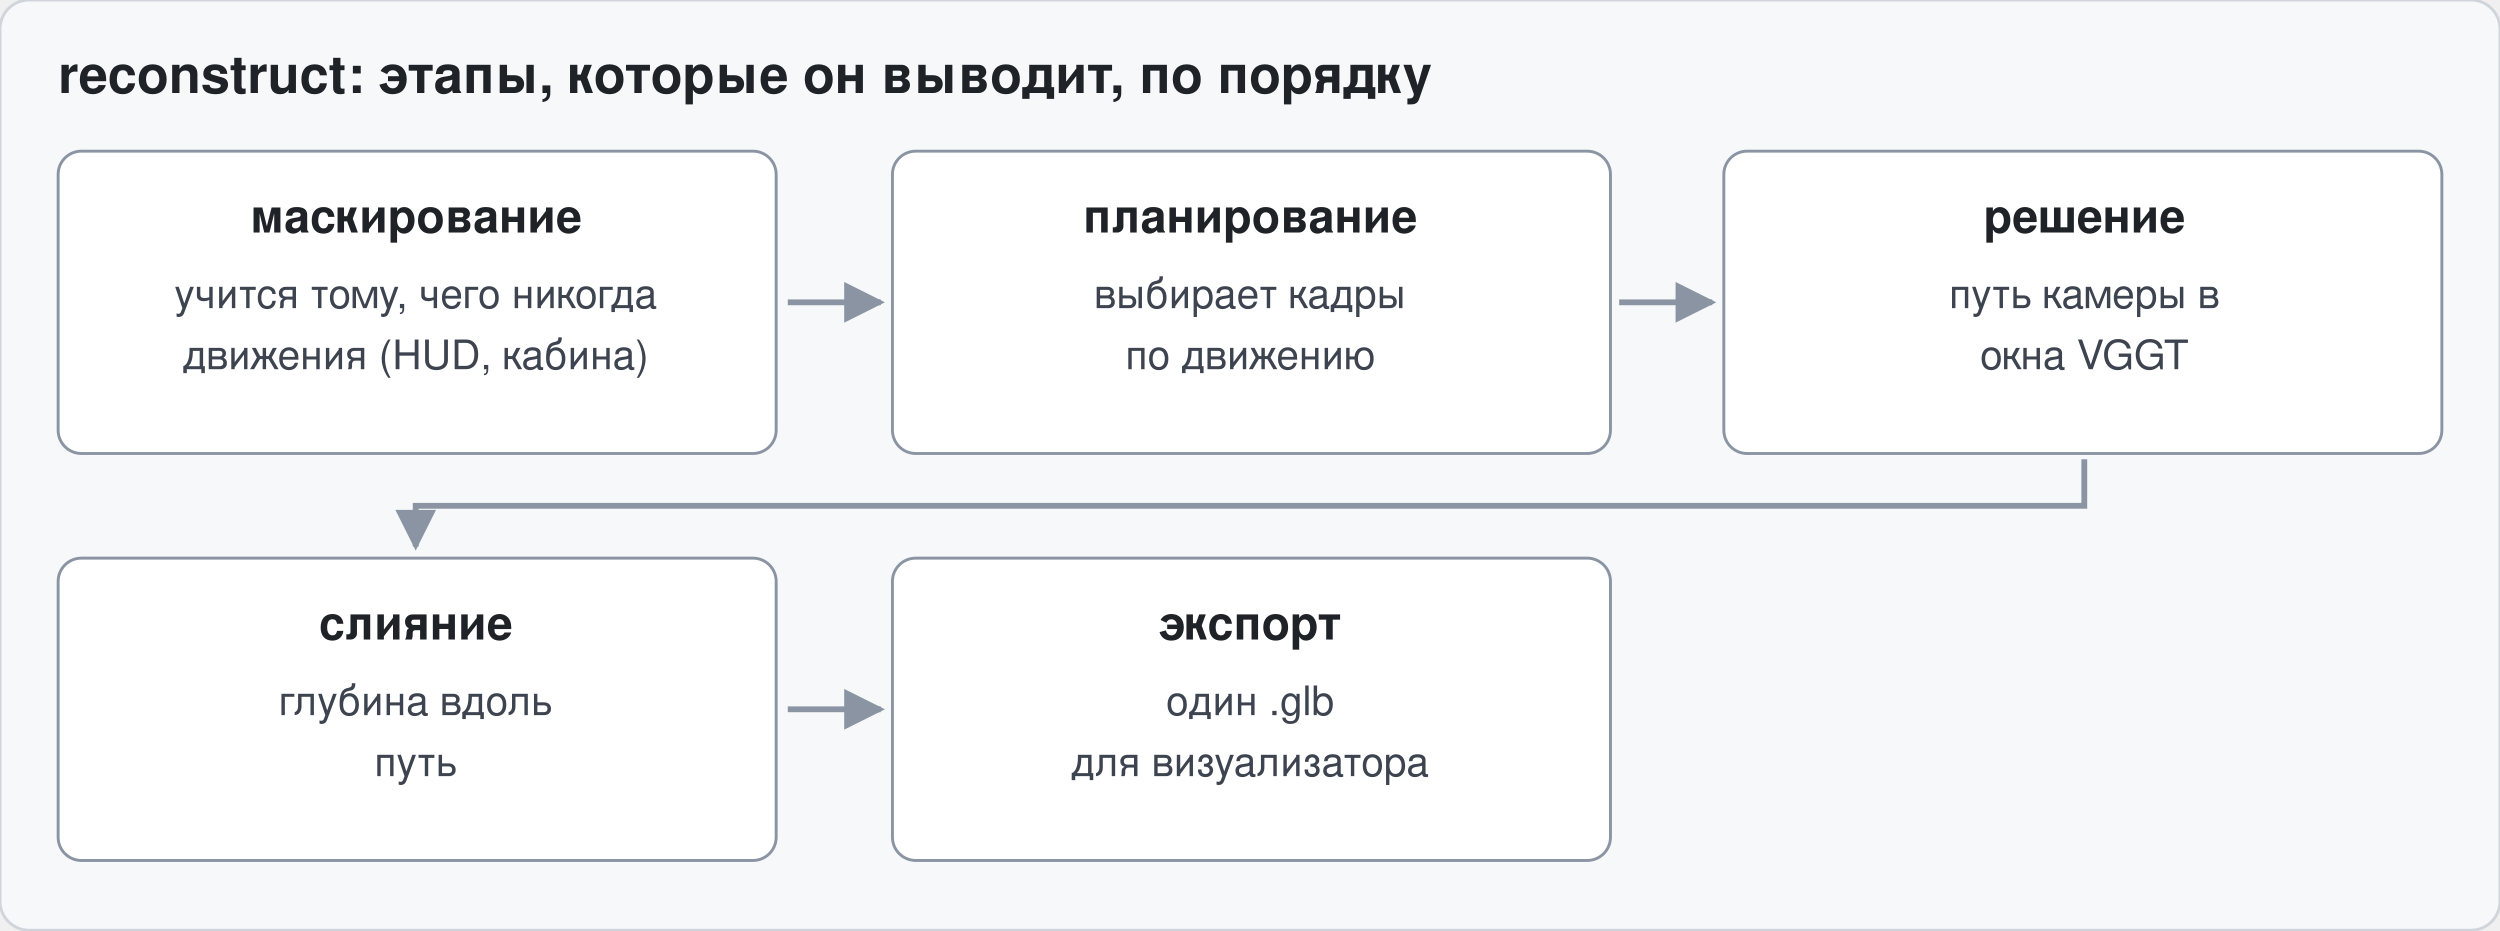
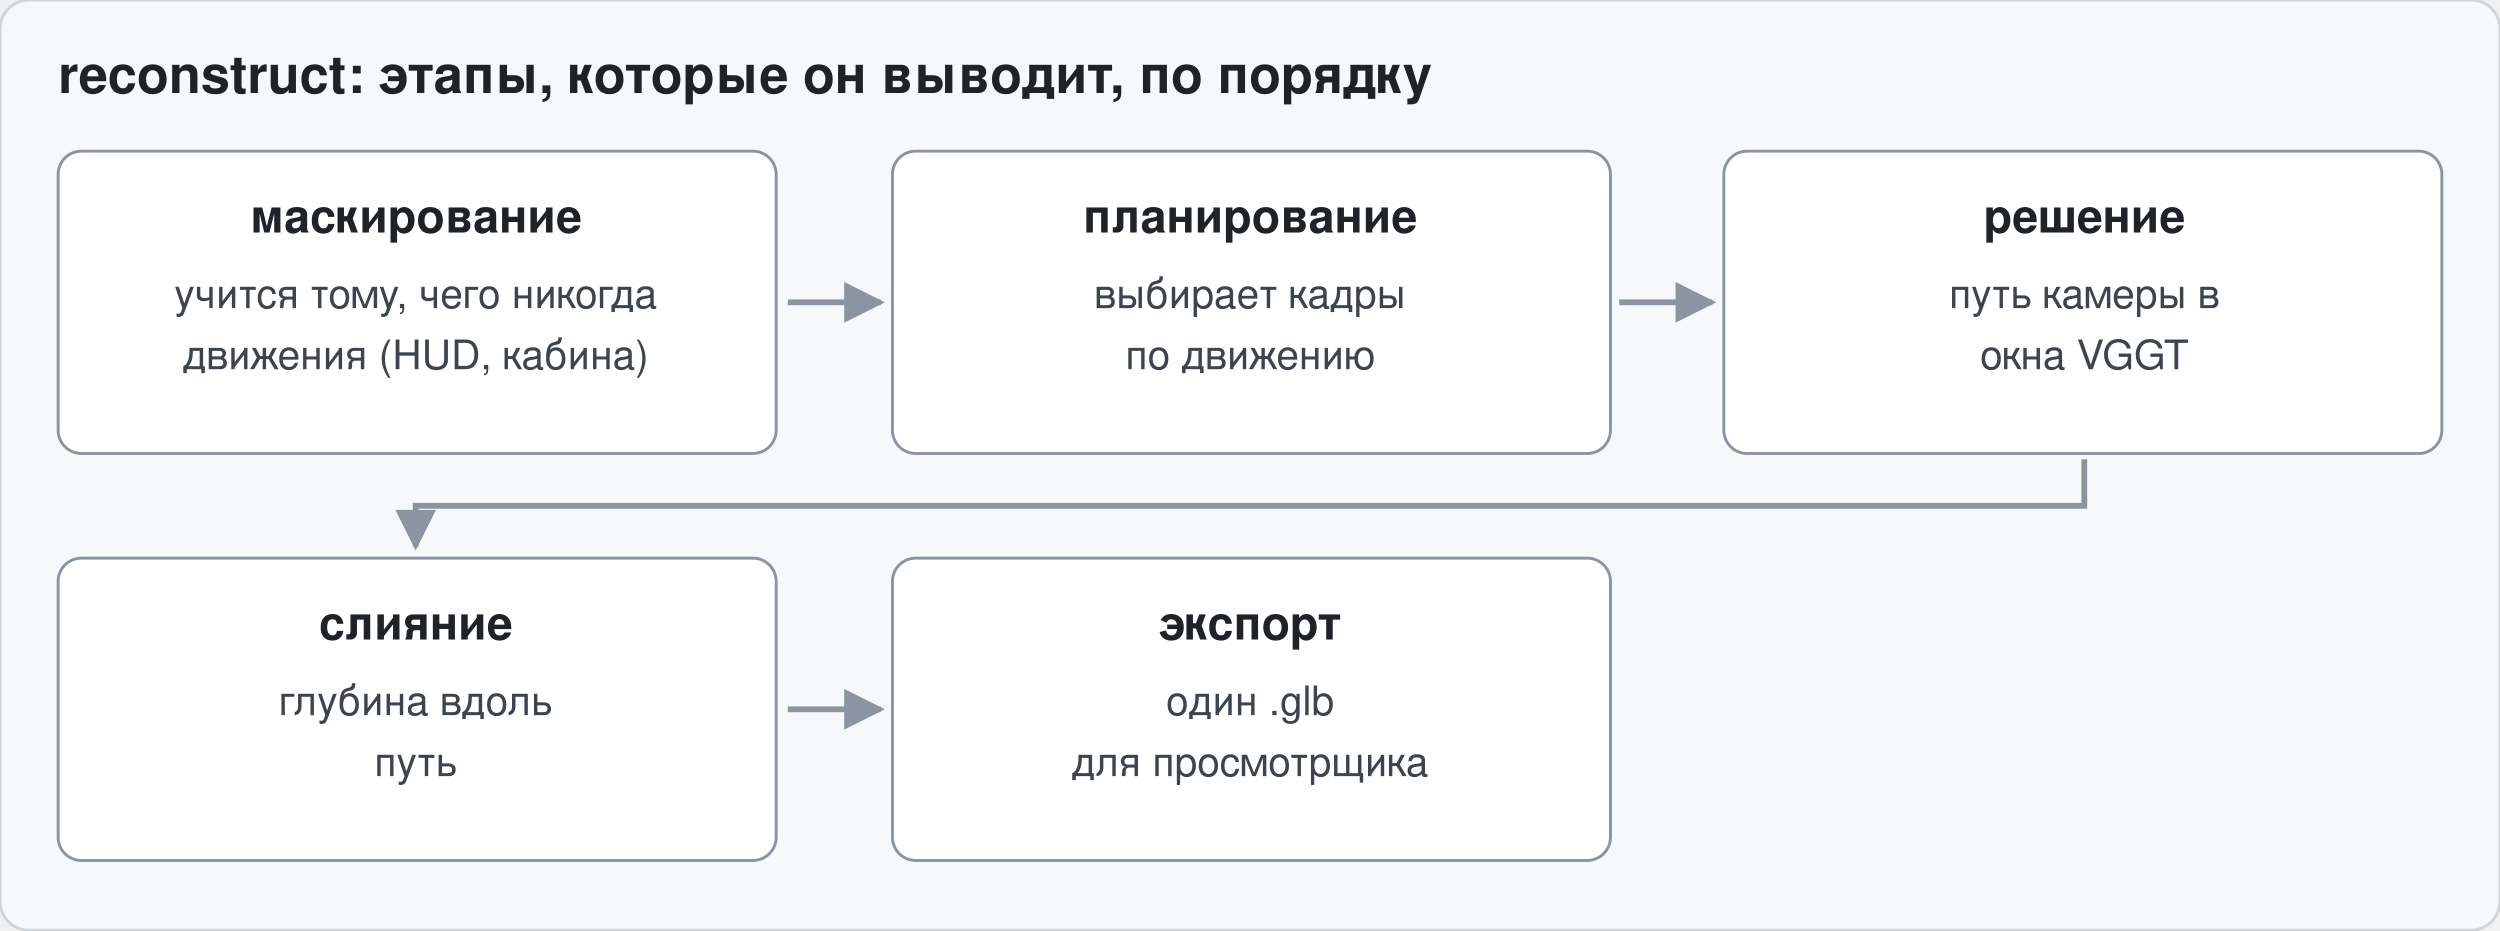
<svg xmlns="http://www.w3.org/2000/svg" width="860" height="320" viewBox="0 0 860 320" role="img" aria-label="reconstruct: the stages it prints, in order">
  <rect width="860" height="320" rx="10" fill="#f7f8fa" stroke="#d0d4db" />
  <defs>
    <marker id="a" viewBox="0 0 10 10" refX="9" refY="5" markerWidth="7" markerHeight="7" orient="auto-start-reverse">
      <path d="M0,0 L10,5 L0,10 z" fill="#8a94a3" />
    </marker>
  </defs>
  <text x="20" y="32" font-family="Segoe UI,Helvetica,Arial,sans-serif" font-size="18" font-weight="600" fill="#1f2328" text-anchor="start">reconstruct: этапы, которые он выводит, по порядку</text>
  <rect x="20" y="52" width="247" height="104" rx="8" fill="#ffffff" stroke="#8a94a3" />
  <text x="143" y="80" font-family="Segoe UI,Helvetica,Arial,sans-serif" font-size="16" font-weight="600" fill="#1f2328" text-anchor="middle">маскирование</text>
  <text x="143" y="106" font-family="Segoe UI,Helvetica,Arial,sans-serif" font-size="14" font-weight="400" fill="#3d4450" text-anchor="middle">учится тому, чего никогда</text>
  <text x="143" y="127" font-family="Segoe UI,Helvetica,Arial,sans-serif" font-size="14" font-weight="400" fill="#3d4450" text-anchor="middle">движения (HUD, кабина)</text>
  <rect x="307" y="52" width="247" height="104" rx="8" fill="#ffffff" stroke="#8a94a3" />
  <text x="430" y="80" font-family="Segoe UI,Helvetica,Arial,sans-serif" font-size="16" font-weight="600" fill="#1f2328" text-anchor="middle">планирование</text>
  <text x="430" y="106" font-family="Segoe UI,Helvetica,Arial,sans-serif" font-size="14" font-weight="400" fill="#3d4450" text-anchor="middle">выбирает кадры</text>
  <text x="430" y="127" font-family="Segoe UI,Helvetica,Arial,sans-serif" font-size="14" font-weight="400" fill="#3d4450" text-anchor="middle">по движению</text>
  <rect x="593" y="52" width="247" height="104" rx="8" fill="#ffffff" stroke="#8a94a3" />
  <text x="717" y="80" font-family="Segoe UI,Helvetica,Arial,sans-serif" font-size="16" font-weight="600" fill="#1f2328" text-anchor="middle">решение</text>
  <text x="717" y="106" font-family="Segoe UI,Helvetica,Arial,sans-serif" font-size="14" font-weight="400" fill="#3d4450" text-anchor="middle">путь камеры в</text>
  <text x="717" y="127" font-family="Segoe UI,Helvetica,Arial,sans-serif" font-size="14" font-weight="400" fill="#3d4450" text-anchor="middle">окна VGGT</text>
  <rect x="20" y="192" width="247" height="104" rx="8" fill="#ffffff" stroke="#8a94a3" />
  <text x="143" y="220" font-family="Segoe UI,Helvetica,Arial,sans-serif" font-size="16" font-weight="600" fill="#1f2328" text-anchor="middle">слияние</text>
  <text x="143" y="246" font-family="Segoe UI,Helvetica,Arial,sans-serif" font-size="14" font-weight="400" fill="#3d4450" text-anchor="middle">глубина вдоль</text>
  <text x="143" y="267" font-family="Segoe UI,Helvetica,Arial,sans-serif" font-size="14" font-weight="400" fill="#3d4450" text-anchor="middle">путь</text>
  <rect x="307" y="192" width="247" height="104" rx="8" fill="#ffffff" stroke="#8a94a3" />
  <text x="430" y="220" font-family="Segoe UI,Helvetica,Arial,sans-serif" font-size="16" font-weight="600" fill="#1f2328" text-anchor="middle">экспорт</text>
  <text x="430" y="246" font-family="Segoe UI,Helvetica,Arial,sans-serif" font-size="14" font-weight="400" fill="#3d4450" text-anchor="middle">один .glb</text>
-   <text x="430" y="267" font-family="Segoe UI,Helvetica,Arial,sans-serif" font-size="14" font-weight="400" fill="#3d4450" text-anchor="middle">для визуализатора</text>
+   <text x="430" y="267" font-family="Segoe UI,Helvetica,Arial,sans-serif" font-size="14" font-weight="400" fill="#3d4450" text-anchor="middle">для просмотрщика</text>
  <line x1="271" y1="104.0" x2="303" y2="104.0" stroke="#8a94a3" stroke-width="2" marker-end="url(#a)" />
  <line x1="557" y1="104.0" x2="589" y2="104.0" stroke="#8a94a3" stroke-width="2" marker-end="url(#a)" />
  <path d="M717,158 V174 H143 V188" fill="none" stroke="#8a94a3" stroke-width="2" marker-end="url(#a)" />
  <line x1="271" y1="244.0" x2="303" y2="244.0" stroke="#8a94a3" stroke-width="2" marker-end="url(#a)" />
</svg>
